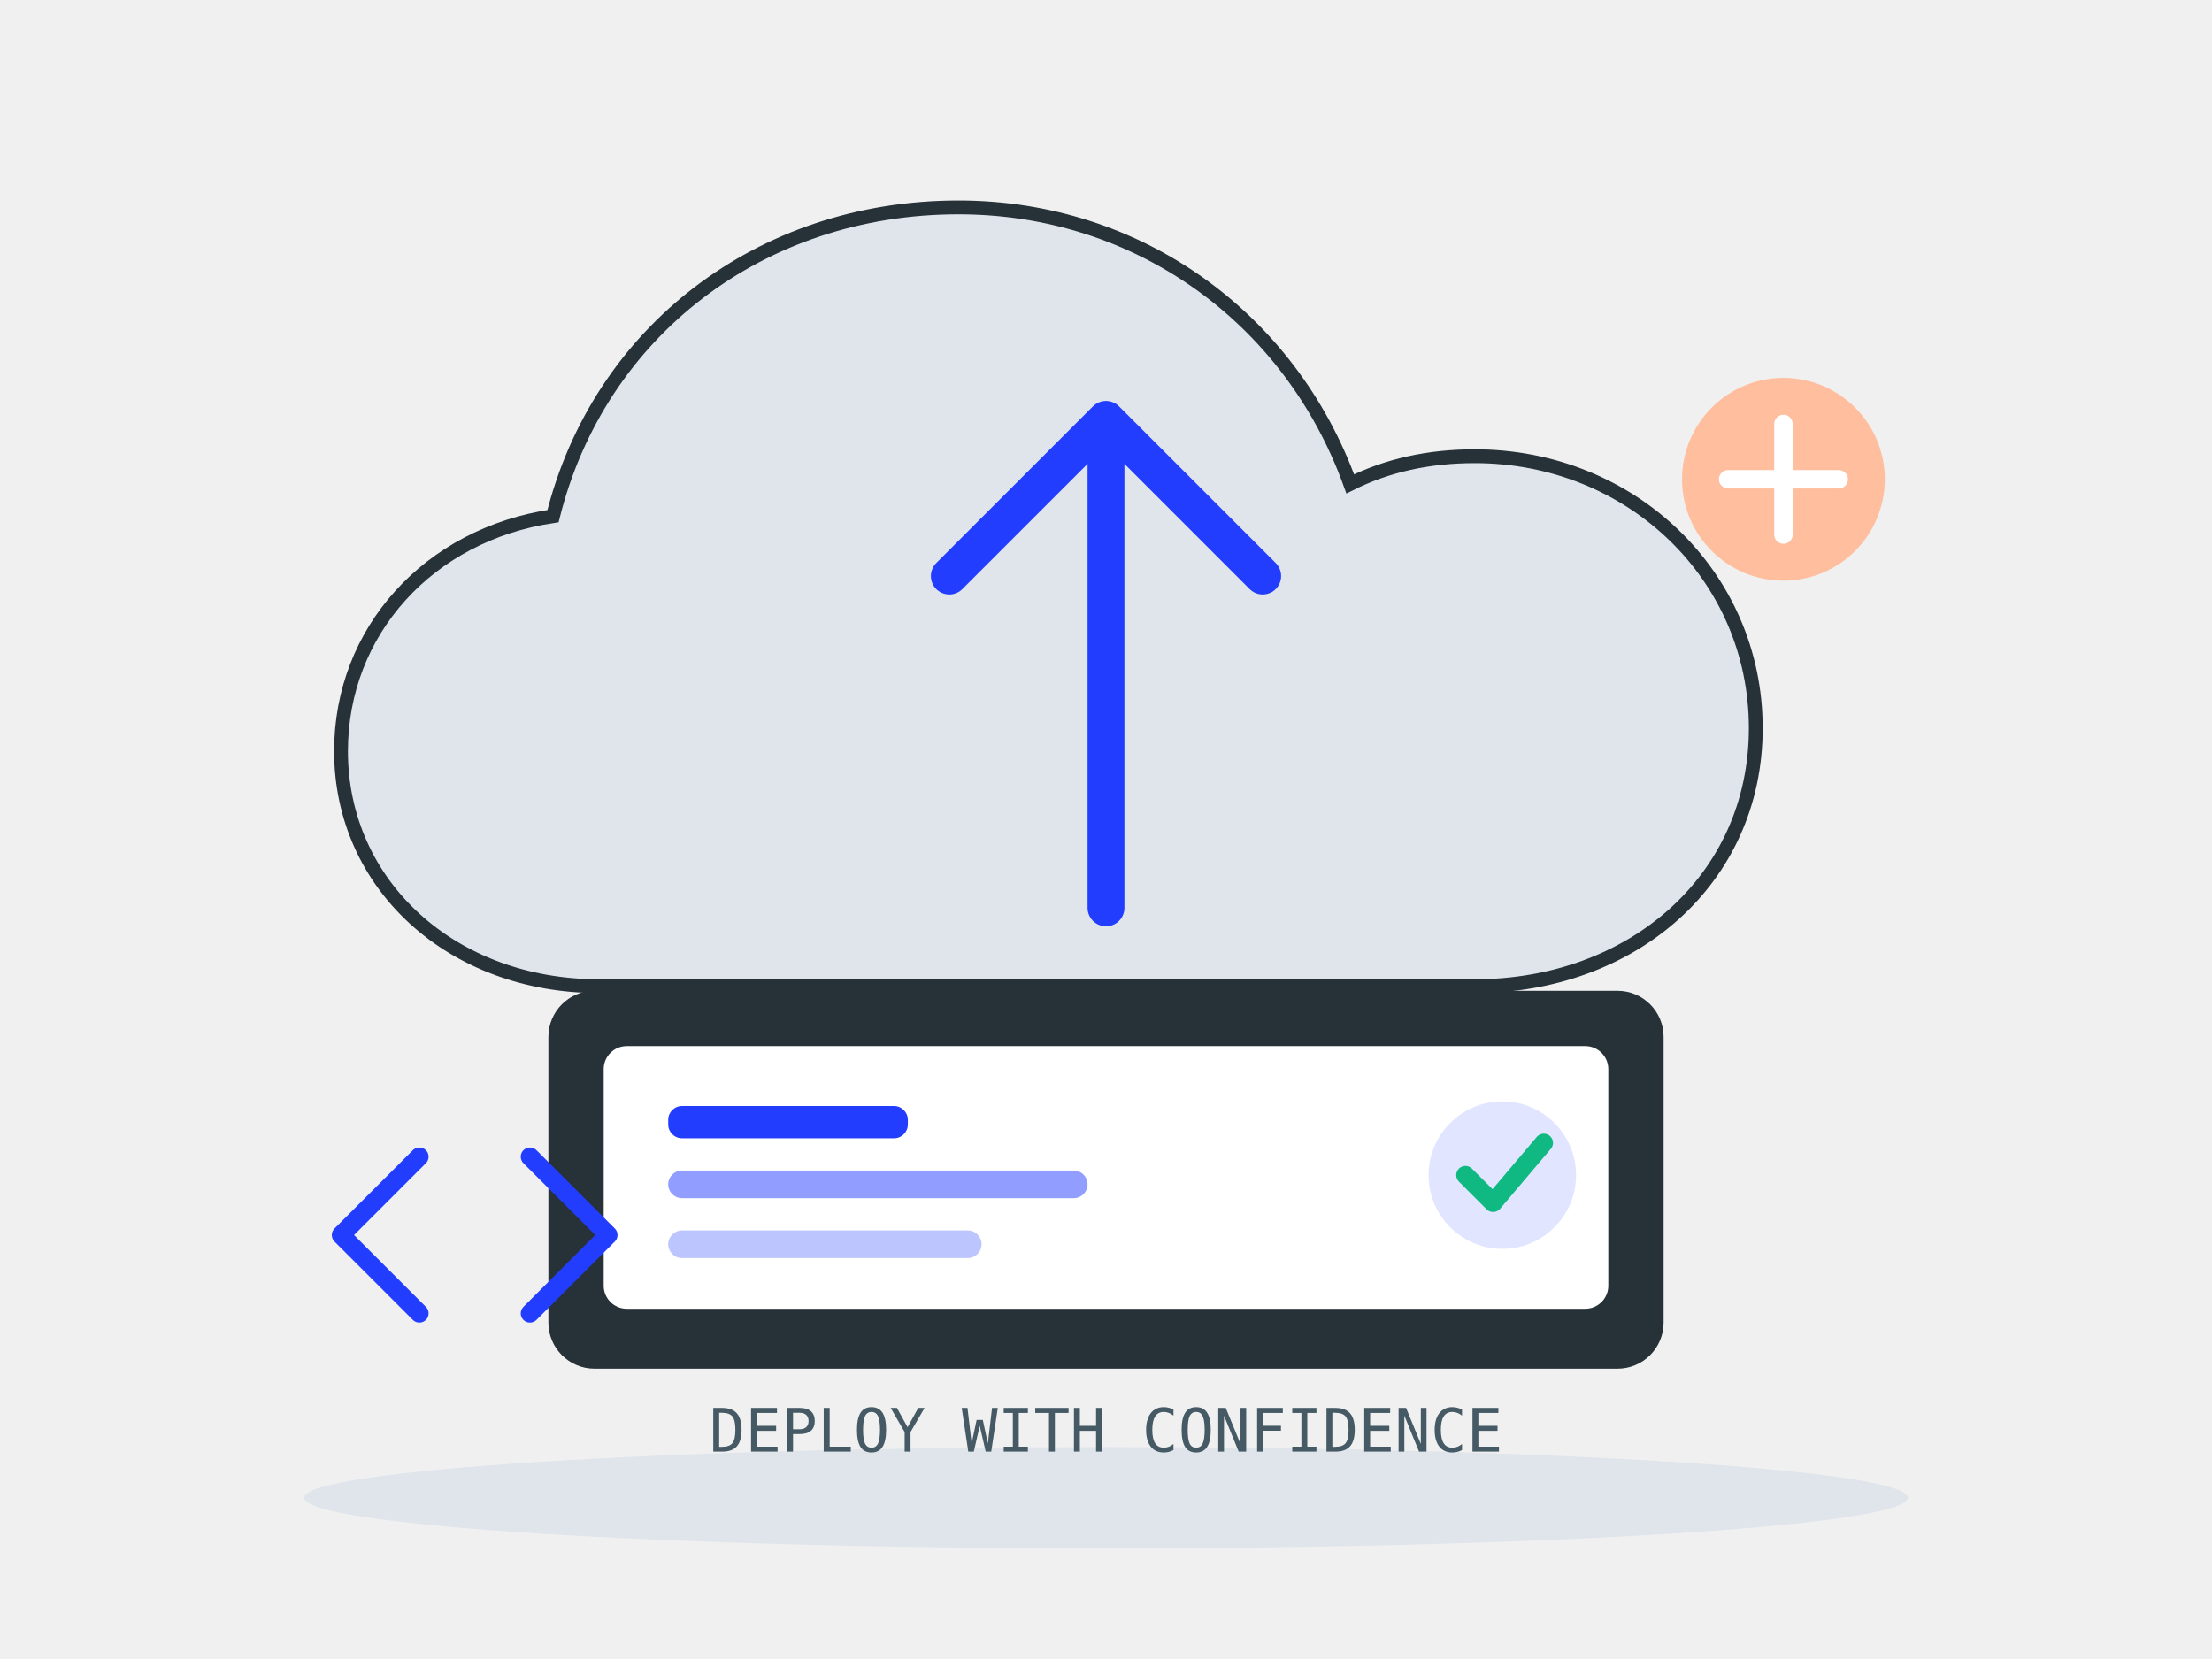
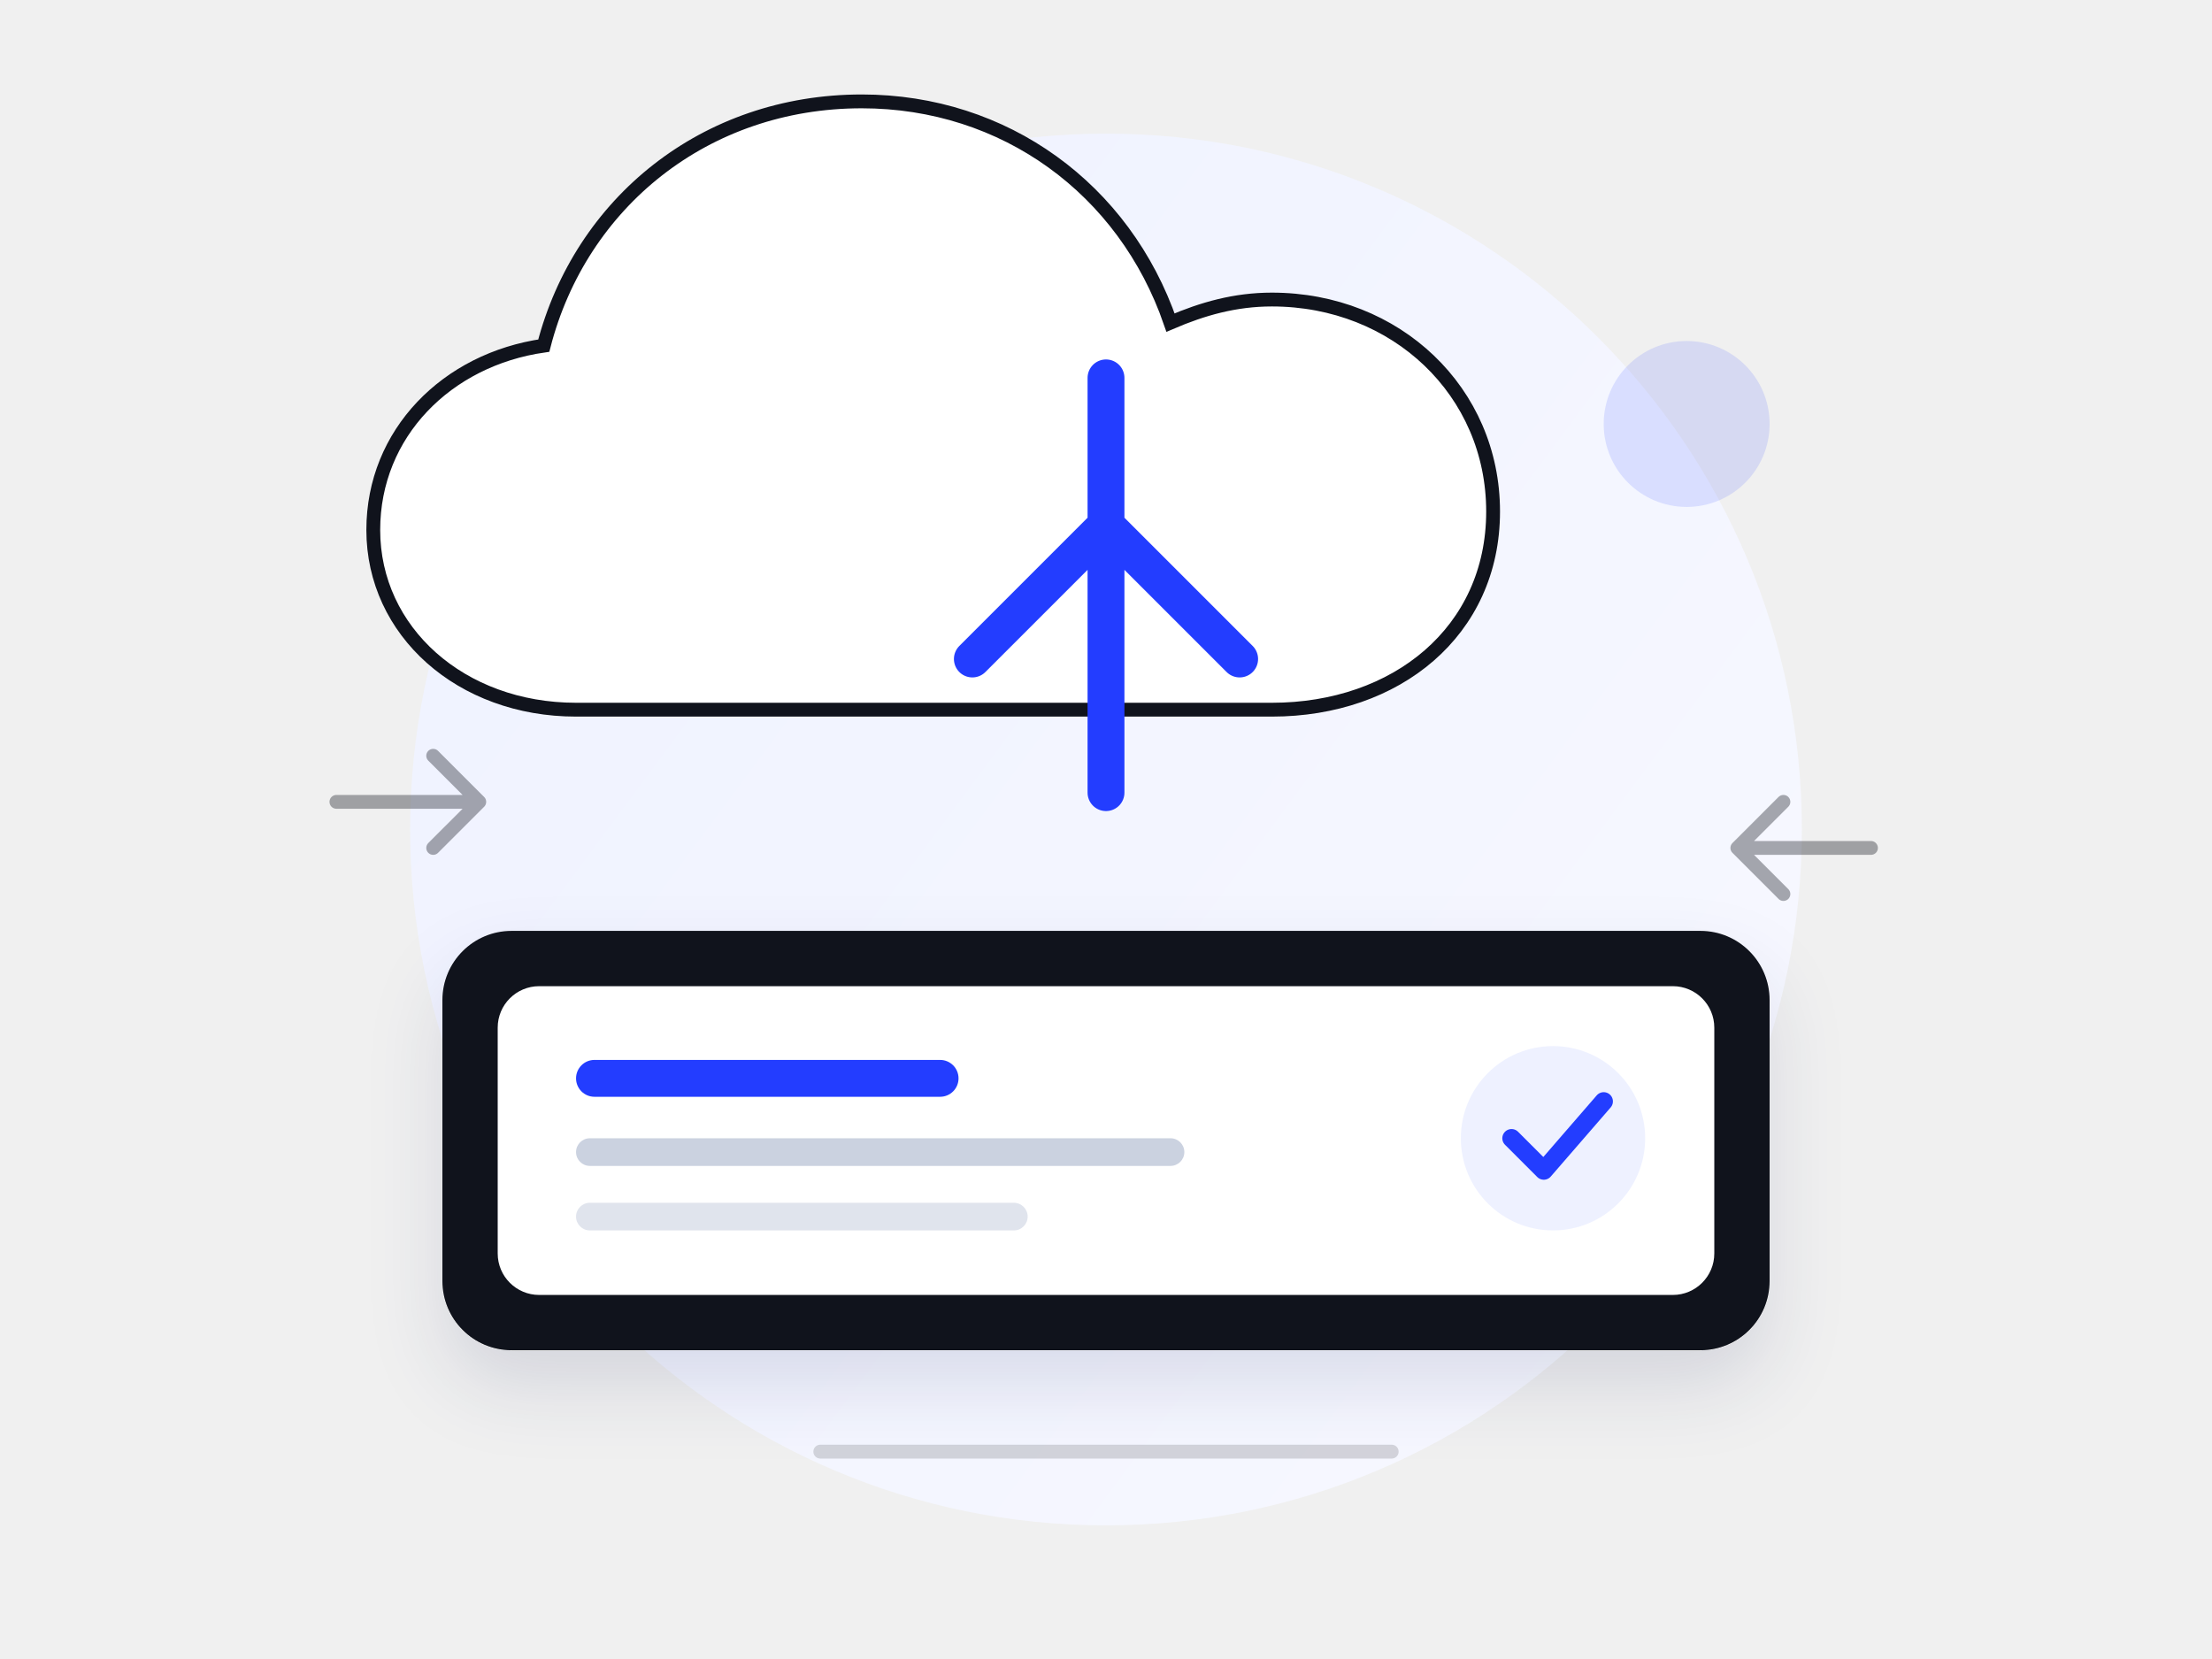
- <svg xmlns="http://www.w3.org/2000/svg" viewBox="0 0 480 360">
-   <ellipse cx="240" cy="325" rx="174" ry="11" fill="#e0e5ec" />
-   <path d="M130 214c-32 0-56-22-56-51 0-26 19-47 46-51 10-40 45-67 88-67 39 0 72 24 85 60 8-4 17-6 27-6 34 0 61 26 61 59s-27 56-61 56z" fill="#e0e5ec" stroke="#263238" stroke-width="3" />
-   <path d="M240 91v106m-34-72 34-34 34 34" fill="none" stroke="#233dff" stroke-width="8" stroke-linecap="round" stroke-linejoin="round" />
-   <rect x="119" y="215" width="242" height="82" rx="10" fill="#263238" />
-   <rect x="131" y="227" width="218" height="57" rx="5" fill="#fff" />
-   <g fill="#233dff">
-     <rect x="145" y="240" width="52" height="7" rx="3" />
-     <rect x="145" y="254" width="91" height="6" rx="3" opacity=".5" />
-     <rect x="145" y="267" width="68" height="6" rx="3" opacity=".3" />
+ <svg xmlns="http://www.w3.org/2000/svg" viewBox="0 0 480 360" fill="none">
+   <defs>
+     <linearGradient id="wash" x1="53" y1="44" x2="424" y2="319" gradientUnits="userSpaceOnUse">
+       <stop stop-color="#EEF1FF" />
+       <stop offset="1" stop-color="#F8F9FF" />
+     </linearGradient>
+     <filter id="shadow" x="73" y="187" width="341" height="142" color-interpolation-filters="sRGB" filterUnits="userSpaceOnUse">
+       <feFlood flood-opacity="0" result="BackgroundImageFix" />
+       <feColorMatrix in="SourceAlpha" values="0 0 0 0 0 0 0 0 0 0 0 0 0 0 0 0 0 0 127 0" result="hardAlpha" />
+       <feOffset dy="8" />
+       <feGaussianBlur stdDeviation="8" />
+       <feComposite in2="hardAlpha" operator="out" />
+       <feColorMatrix values="0 0 0 0 0.075 0 0 0 0 0.11 0 0 0 0 0.34 0 0 0 0.12 0" />
+       <feBlend in2="BackgroundImageFix" result="effect1_dropShadow" />
+       <feBlend in="SourceGraphic" in2="effect1_dropShadow" result="shape" />
+     </filter>
+   </defs>
+   <circle cx="240" cy="180" r="151" fill="url(#wash)" />
+   <circle cx="366" cy="92" r="18" fill="#233DFF" opacity=".13" />
+   <circle cx="111" cy="96" r="7" fill="#233DFF" />
+   <path d="M125 154c-25 0-44-17-44-39 0-21 16-37 37-40 8-31 35-53 69-53 31 0 57 19 67 48 7-3 14-5 22-5 27 0 48 20 48 46s-21 43-48 43H125Z" fill="#fff" stroke="#10131C" stroke-width="3" />
+   <path d="M240 82v90m-29-29 29-29 29 29" stroke="#233DFF" stroke-linecap="round" stroke-linejoin="round" stroke-width="8" />
+   <g filter="url(#shadow)">
+     <rect x="96" y="202" width="288" height="91" rx="15" fill="#10131C" />
+     <rect x="108" y="214" width="264" height="67" rx="9" fill="#fff" />
+     <rect x="125" y="230" width="83" height="8" rx="4" fill="#233DFF" />
+     <rect x="125" y="247" width="132" height="6" rx="3" fill="#CBD2E0" />
+     <rect x="125" y="261" width="98" height="6" rx="3" fill="#E0E4ED" />
+     <circle cx="337" cy="247" r="20" fill="#EEF1FF" />
+     <path d="m328 247 7 7 13-15" stroke="#233DFF" stroke-linecap="round" stroke-linejoin="round" stroke-width="4" />
  </g>
-   <circle cx="326" cy="255" r="16" fill="#233dff22" />
-   <path d="M318 255l6 6 11-13" fill="none" stroke="#10b981" stroke-width="4" stroke-linecap="round" stroke-linejoin="round" />
-   <path d="M91 251l-17 17 17 17m24-34 17 17-17 17" fill="none" stroke="#233dff" stroke-width="4" stroke-linecap="round" stroke-linejoin="round" />
-   <circle cx="387" cy="104" r="22" fill="#ffbe9d" />
-   <path d="M387 92v24m-12-12h24" stroke="#fff" stroke-width="4" stroke-linecap="round" />
-   <text x="240" y="315" text-anchor="middle" font-family="monospace" font-size="13" fill="#455a64">DEPLOY WITH CONFIDENCE</text>
+   <path d="M73 174h31m-10-10 10 10-10 10m312 0h-29m10-10-10 10 10 10" stroke="#10131C" stroke-linecap="round" stroke-linejoin="round" stroke-width="3" opacity=".36" />
+   <path d="M178 315h124" stroke="#10131C" stroke-linecap="round" stroke-width="3" opacity=".16" />
</svg>
